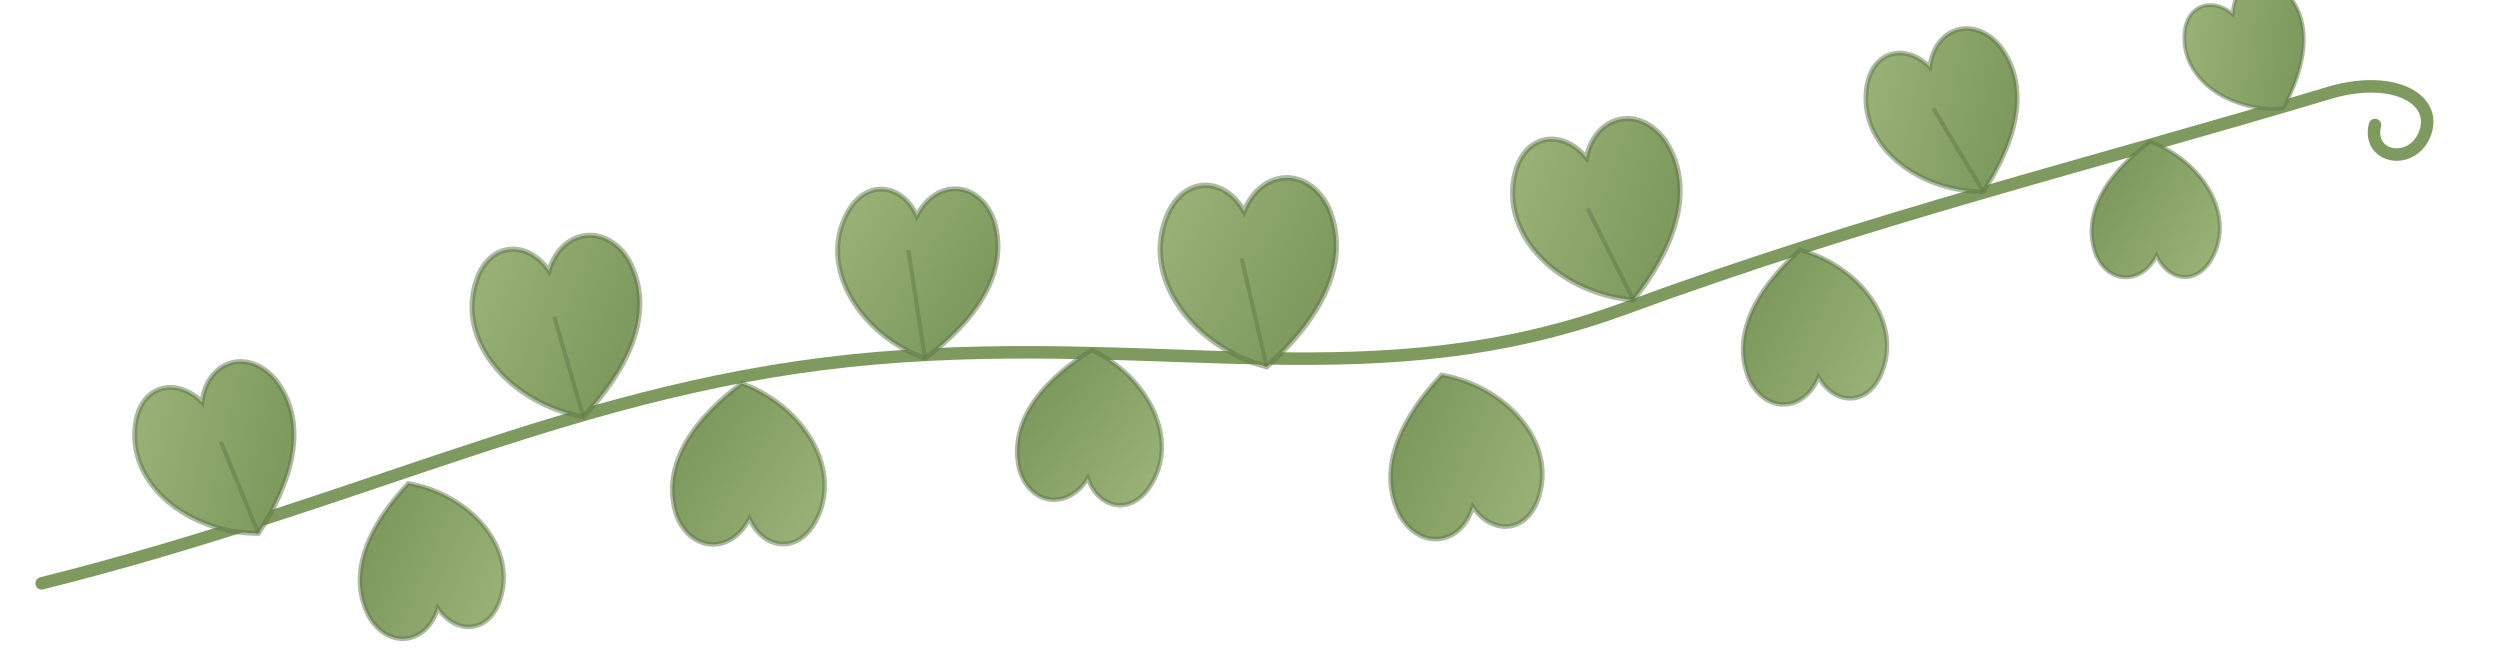
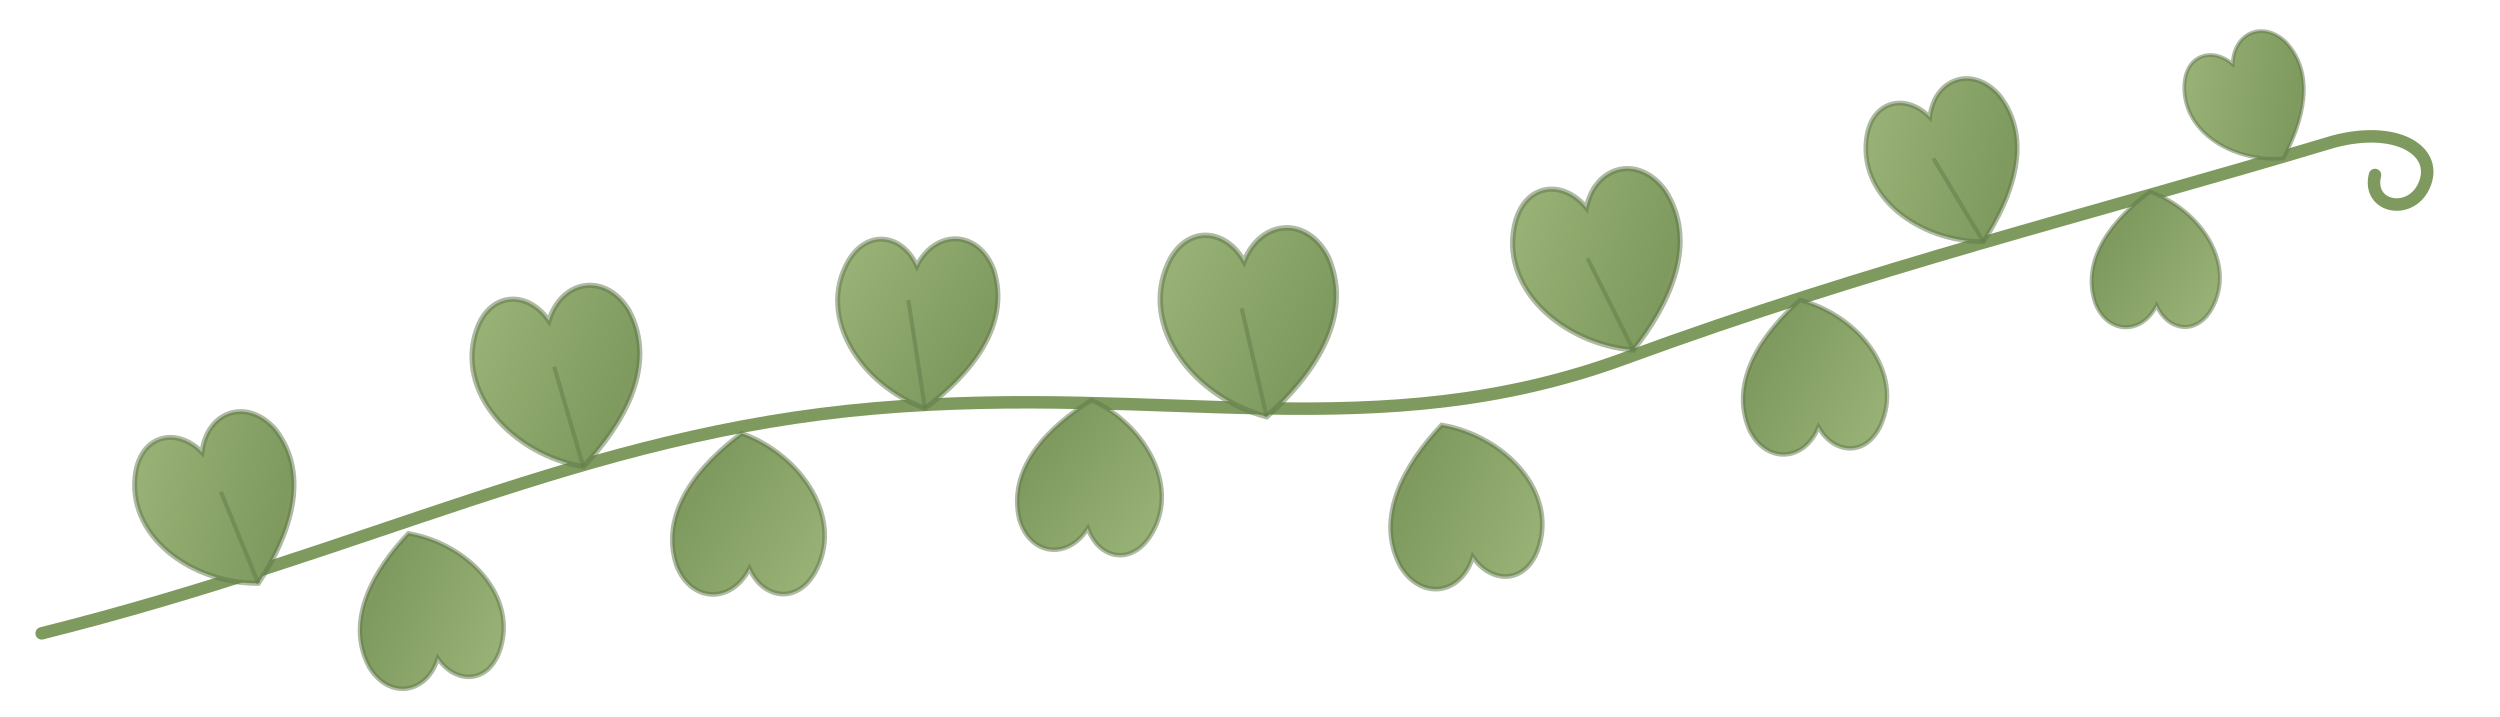
- <svg xmlns="http://www.w3.org/2000/svg" viewBox="0 0 600 160" fill="none">
+ <svg xmlns="http://www.w3.org/2000/svg" viewBox="0 -12 600 172" fill="none">
  <defs>
    <linearGradient id="leaf" x1="0" y1="0" x2="1" y2="1">
      <stop offset="0" stop-color="#9DB57A" />
      <stop offset="0.75" stop-color="#7E9A5E" />
      <stop offset="1" stop-color="#C9907F" />
    </linearGradient>
    <path id="heart" d="M0 0 C-14 -8 -22 -26 -12 -38 C-6 -45 2 -42 4 -34 C10 -42 20 -40 22 -30 C24 -16 12 -6 0 0 Z" />
  </defs>
  <path d="M10 140 C90 120 140 92 210 86 C280 80 330 96 390 74 C450 52 500 40 560 22 C575 18 585 24 582 32 C579 40 568 38 570 30" stroke="#7E9A5E" stroke-width="3" stroke-linecap="round" />
  <g fill="url(#leaf)" stroke="#5E7748" stroke-width="1.2" stroke-opacity="0.5">
    <use href="#heart" transform="translate(62 128) rotate(-30)" />
    <use href="#heart" transform="translate(98 116) rotate(160) scale(0.9)" />
    <use href="#heart" transform="translate(140 100) rotate(-20) scale(1.05)" />
    <use href="#heart" transform="translate(178 92) rotate(170) scale(0.95)" />
    <use href="#heart" transform="translate(222 86) rotate(-10)" />
    <use href="#heart" transform="translate(262 84) rotate(175) scale(0.9)" />
    <use href="#heart" transform="translate(304 88) rotate(-15) scale(1.1)" />
    <use href="#heart" transform="translate(346 90) rotate(160) scale(0.95)" />
    <use href="#heart" transform="translate(392 72) rotate(-25) scale(1.05)" />
    <use href="#heart" transform="translate(432 60) rotate(165) scale(0.9)" />
    <use href="#heart" transform="translate(476 46) rotate(-30) scale(0.95)" />
    <use href="#heart" transform="translate(516 34) rotate(170) scale(0.8)" />
    <use href="#heart" transform="translate(548 26) rotate(-35) scale(0.75)" />
  </g>
  <g stroke="#5E7748" stroke-opacity="0.45" stroke-width="1">
    <path d="M62 128 l-9 -22" />
    <path d="M140 100 l-7 -24" />
    <path d="M222 86 l-4 -26" />
    <path d="M304 88 l-6 -26" />
    <path d="M392 72 l-11 -22" />
    <path d="M476 46 l-12 -20" />
  </g>
</svg>
